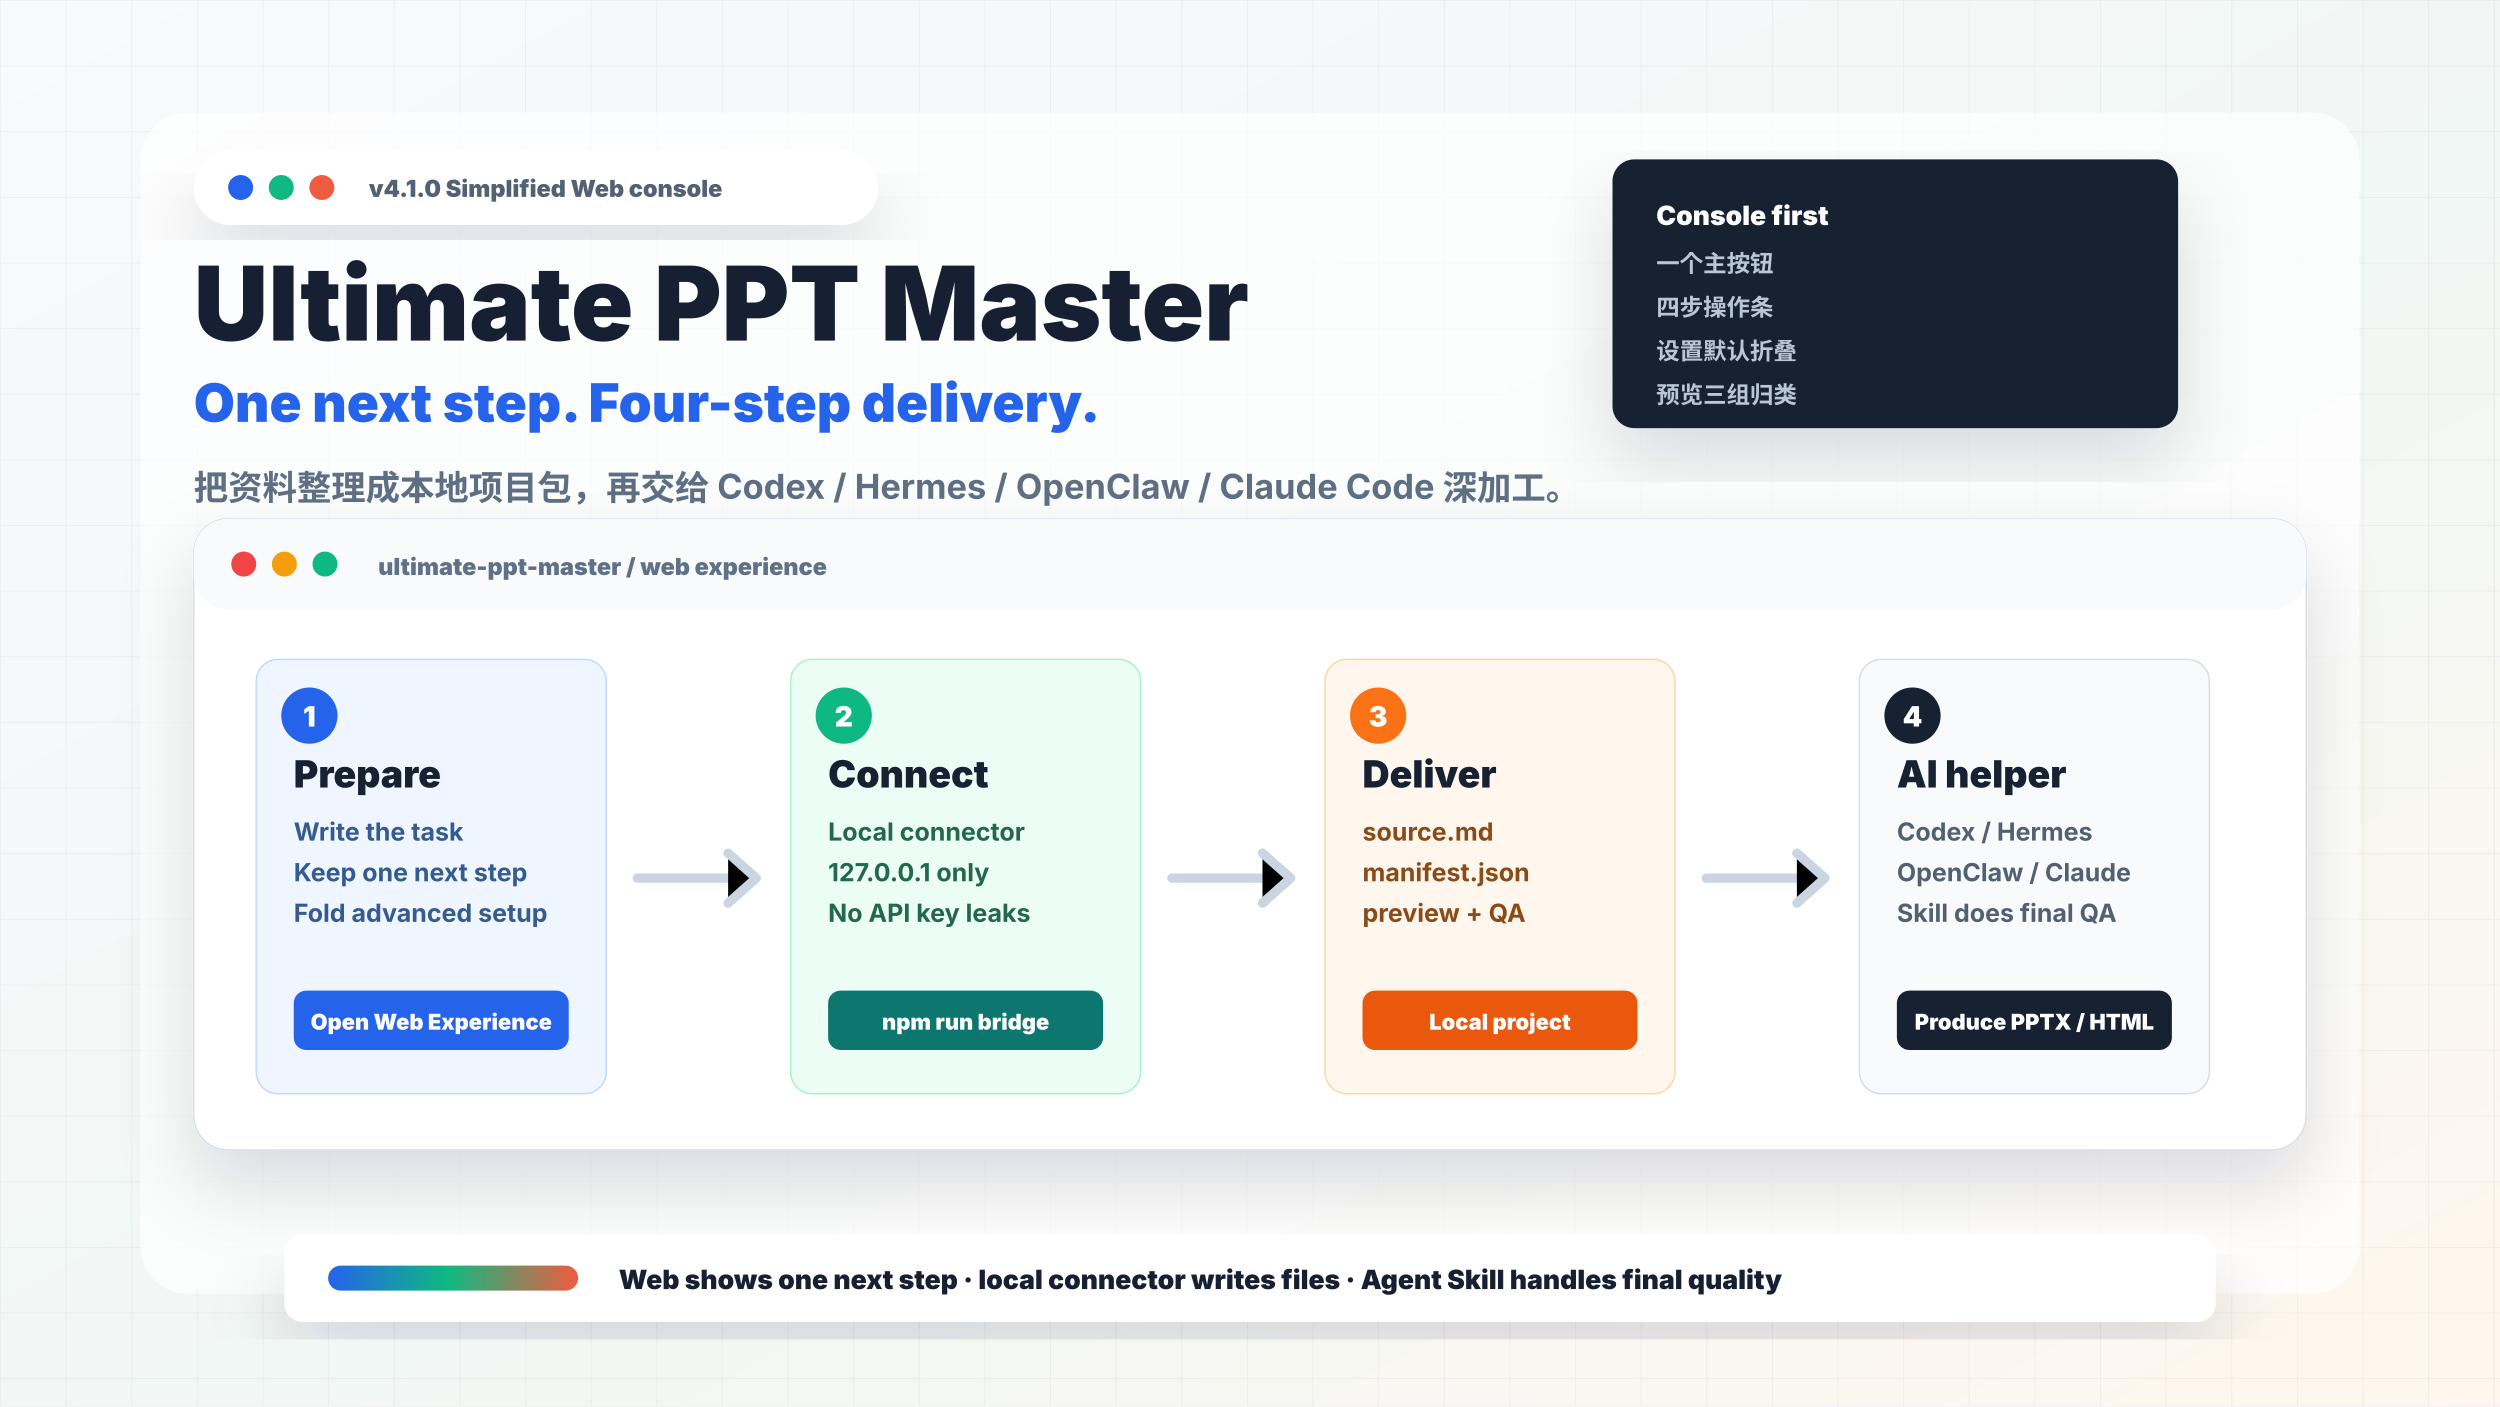
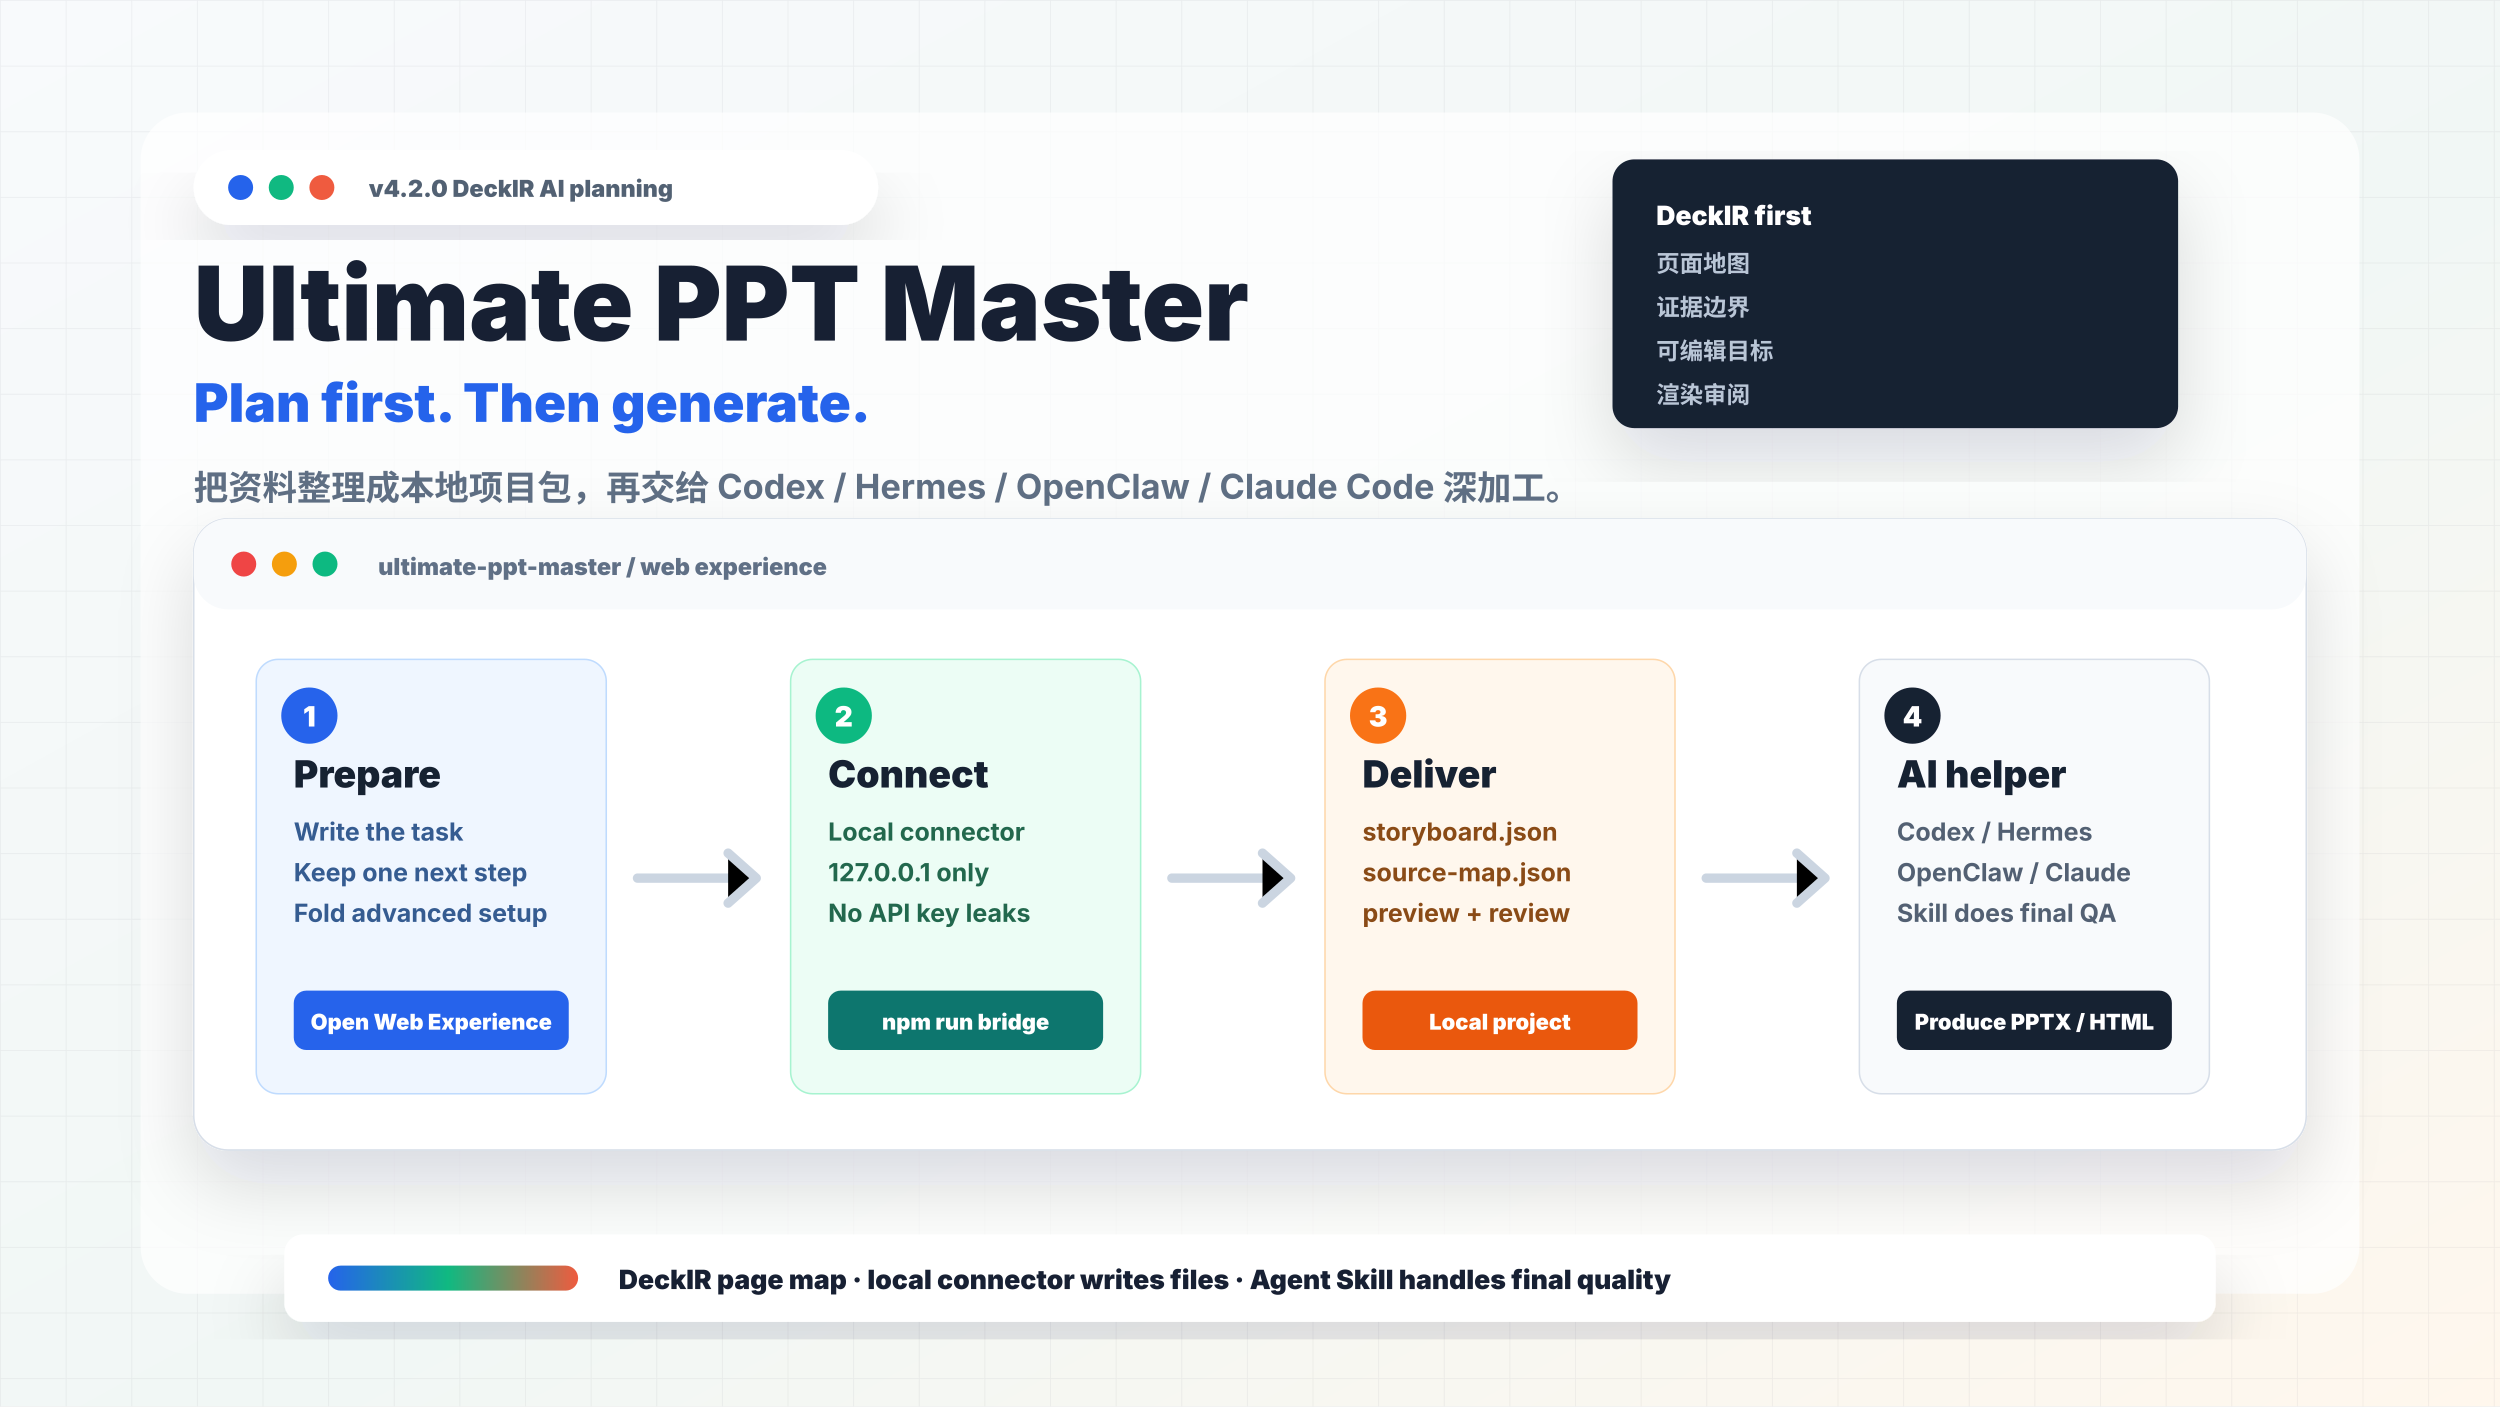
<svg xmlns="http://www.w3.org/2000/svg" viewBox="0 0 1600 900" role="img" aria-labelledby="title desc">
  <defs>
    <linearGradient id="bg" x1="0" y1="0" x2="1" y2="1">
      <stop offset="0" stop-color="#F8FAFC" />
      <stop offset="0.56" stop-color="#F1F7F5" />
      <stop offset="1" stop-color="#FFF7ED" />
    </linearGradient>
    <linearGradient id="brand" x1="0" y1="0" x2="1" y2="0">
      <stop offset="0" stop-color="#2563EB" />
      <stop offset="0.48" stop-color="#10B981" />
      <stop offset="1" stop-color="#EF5B3F" />
    </linearGradient>
    <filter id="softShadow" x="-12%" y="-16%" width="124%" height="136%" color-interpolation-filters="sRGB">
      <feDropShadow dx="0" dy="22" stdDeviation="24" flood-color="#172033" flood-opacity="0.14" />
    </filter>
    <pattern id="grid" width="42" height="42" patternUnits="userSpaceOnUse">
      <path d="M42 0H0V42" fill="none" stroke="#172033" stroke-opacity="0.055" />
    </pattern>
  </defs>
  <rect width="1600" height="900" fill="url(#bg)" />
  <rect width="1600" height="900" fill="url(#grid)" />
  <rect x="90" y="72" width="1420" height="756" rx="30" fill="#FFFFFF" opacity="0.72" />
  <g transform="translate(124 96)" font-family="Inter, Helvetica, Arial, PingFang SC, sans-serif">
    <rect width="438" height="48" rx="24" fill="#FFFFFF" filter="url(#softShadow)" />
    <circle cx="30" cy="24" r="8" fill="#2563EB" />
    <circle cx="56" cy="24" r="8" fill="#10B981" />
    <circle cx="82" cy="24" r="8" fill="#EF5B3F" />
-     <text x="112" y="30" fill="#526173" font-size="15" font-weight="850">v4.1.0 Simplified Web console</text>
+     <text x="112" y="30" fill="#526173" font-size="15" font-weight="850">v4.2.0 DeckIR AI planning</text>
    <text x="0" y="122" fill="#172033" font-size="66" font-weight="950">Ultimate PPT Master</text>
-     <text x="0" y="174" fill="#2563EB" font-size="34" font-weight="900">One next step. Four-step delivery.</text>
+     <text x="0" y="174" fill="#2563EB" font-size="34" font-weight="900">Plan first. Then generate.</text>
    <text x="0" y="224" fill="#5F6F84" font-size="22" font-weight="650">把资料整理成本地项目包，再交给 Codex / Hermes / OpenClaw / Claude Code 深加工。</text>
  </g>
  <g transform="translate(1032 102)" font-family="Inter, Helvetica, Arial, PingFang SC, sans-serif" filter="url(#softShadow)">
    <rect width="362" height="172" rx="14" fill="#172033" />
-     <text x="28" y="42" fill="#FFFFFF" font-size="17" font-weight="900">Console first</text>
-     <text x="28" y="72" fill="#B9C6D6" font-size="15" font-weight="720">一个主按钮</text>
-     <text x="28" y="100" fill="#B9C6D6" font-size="15" font-weight="720">四步操作条</text>
-     <text x="28" y="128" fill="#B9C6D6" font-size="15" font-weight="720">设置默认折叠</text>
-     <text x="28" y="156" fill="#B9C6D6" font-size="15" font-weight="720">预览三组归类</text>
+     <text x="28" y="42" fill="#FFFFFF" font-size="17" font-weight="900">DeckIR first</text>
+     <text x="28" y="72" fill="#B9C6D6" font-size="15" font-weight="720">页面地图</text>
+     <text x="28" y="100" fill="#B9C6D6" font-size="15" font-weight="720">证据边界</text>
+     <text x="28" y="128" fill="#B9C6D6" font-size="15" font-weight="720">可编辑目标</text>
+     <text x="28" y="156" fill="#B9C6D6" font-size="15" font-weight="720">渲染审阅</text>
  </g>
  <g transform="translate(124 332)" font-family="Inter, Helvetica, Arial, PingFang SC, sans-serif" filter="url(#softShadow)">
    <rect width="1352" height="404" rx="22" fill="#FFFFFF" stroke="#D7DEE8" />
    <rect width="1352" height="58" rx="22" fill="#F8FAFC" />
    <circle cx="32" cy="29" r="8" fill="#EF4444" />
    <circle cx="58" cy="29" r="8" fill="#F59E0B" />
    <circle cx="84" cy="29" r="8" fill="#10B981" />
    <text x="118" y="36" fill="#607086" font-size="15" font-weight="850">ultimate-ppt-master / web experience</text>
    <g transform="translate(40 90)">
      <rect width="224" height="278" rx="14" fill="#EFF6FF" stroke="#BFDBFE" />
      <circle cx="34" cy="36" r="18" fill="#2563EB" />
      <text x="34" y="43" text-anchor="middle" fill="#FFFFFF" font-size="18" font-weight="900">1</text>
      <text x="24" y="82" fill="#172033" font-size="24" font-weight="920">Prepare</text>
      <text x="24" y="116" fill="#355B91" font-size="16" font-weight="720">Write the task</text>
      <text x="24" y="142" fill="#355B91" font-size="16" font-weight="720">Keep one next step</text>
      <text x="24" y="168" fill="#355B91" font-size="16" font-weight="720">Fold advanced setup</text>
      <rect x="24" y="212" width="176" height="38" rx="8" fill="#2563EB" />
      <text x="112" y="237" text-anchor="middle" fill="#FFFFFF" font-size="14" font-weight="900">Open Web Experience</text>
    </g>
    <path d="M284 230H352" stroke="#CBD5E1" stroke-width="6" stroke-linecap="round" />
    <path d="M342 214L360 230L342 246" stroke="#CBD5E1" stroke-width="6" stroke-linecap="round" stroke-linejoin="round" />
    <g transform="translate(382 90)">
      <rect width="224" height="278" rx="14" fill="#ECFDF5" stroke="#A7F3D0" />
      <circle cx="34" cy="36" r="18" fill="#10B981" />
      <text x="34" y="43" text-anchor="middle" fill="#FFFFFF" font-size="18" font-weight="900">2</text>
      <text x="24" y="82" fill="#172033" font-size="24" font-weight="920">Connect</text>
      <text x="24" y="116" fill="#23684E" font-size="16" font-weight="720">Local connector</text>
      <text x="24" y="142" fill="#23684E" font-size="16" font-weight="720">127.0.0.1 only</text>
      <text x="24" y="168" fill="#23684E" font-size="16" font-weight="720">No API key leaks</text>
      <rect x="24" y="212" width="176" height="38" rx="8" fill="#0F766E" />
      <text x="112" y="237" text-anchor="middle" fill="#FFFFFF" font-size="14" font-weight="900">npm run bridge</text>
    </g>
    <path d="M626 230H694" stroke="#CBD5E1" stroke-width="6" stroke-linecap="round" />
    <path d="M684 214L702 230L684 246" stroke="#CBD5E1" stroke-width="6" stroke-linecap="round" stroke-linejoin="round" />
    <g transform="translate(724 90)">
      <rect width="224" height="278" rx="14" fill="#FFF7ED" stroke="#FED7AA" />
      <circle cx="34" cy="36" r="18" fill="#F97316" />
      <text x="34" y="43" text-anchor="middle" fill="#FFFFFF" font-size="18" font-weight="900">3</text>
      <text x="24" y="82" fill="#172033" font-size="24" font-weight="920">Deliver</text>
-       <text x="24" y="116" fill="#8A4B17" font-size="16" font-weight="720">source.md</text>
-       <text x="24" y="142" fill="#8A4B17" font-size="16" font-weight="720">manifest.json</text>
-       <text x="24" y="168" fill="#8A4B17" font-size="16" font-weight="720">preview + QA</text>
+       <text x="24" y="116" fill="#8A4B17" font-size="16" font-weight="720">storyboard.json</text>
+       <text x="24" y="142" fill="#8A4B17" font-size="16" font-weight="720">source-map.json</text>
+       <text x="24" y="168" fill="#8A4B17" font-size="16" font-weight="720">preview + review</text>
      <rect x="24" y="212" width="176" height="38" rx="8" fill="#EA580C" />
      <text x="112" y="237" text-anchor="middle" fill="#FFFFFF" font-size="14" font-weight="900">Local project</text>
    </g>
    <path d="M968 230H1036" stroke="#CBD5E1" stroke-width="6" stroke-linecap="round" />
    <path d="M1026 214L1044 230L1026 246" stroke="#CBD5E1" stroke-width="6" stroke-linecap="round" stroke-linejoin="round" />
    <g transform="translate(1066 90)">
      <rect width="224" height="278" rx="14" fill="#F8FAFC" stroke="#D7DEE8" />
      <circle cx="34" cy="36" r="18" fill="#172033" />
      <text x="34" y="43" text-anchor="middle" fill="#FFFFFF" font-size="18" font-weight="900">4</text>
      <text x="24" y="82" fill="#172033" font-size="24" font-weight="920">AI helper</text>
      <text x="24" y="116" fill="#526173" font-size="16" font-weight="720">Codex / Hermes</text>
      <text x="24" y="142" fill="#526173" font-size="16" font-weight="720">OpenClaw / Claude</text>
      <text x="24" y="168" fill="#526173" font-size="16" font-weight="720">Skill does final QA</text>
      <rect x="24" y="212" width="176" height="38" rx="8" fill="#172033" />
      <text x="112" y="237" text-anchor="middle" fill="#FFFFFF" font-size="14" font-weight="900">Produce PPTX / HTML</text>
    </g>
  </g>
  <g transform="translate(182 790)" font-family="Inter, Helvetica, Arial, PingFang SC, sans-serif">
    <rect width="1236" height="56" rx="12" fill="#FFFFFF" filter="url(#softShadow)" />
    <rect x="28" y="20" width="160" height="16" rx="8" fill="url(#brand)" />
-     <text x="214" y="35" fill="#172033" font-size="17" font-weight="850">Web shows one next step · local connector writes files · Agent Skill handles final quality</text>
+     <text x="214" y="35" fill="#172033" font-size="17" font-weight="850">DeckIR page map · local connector writes files · Agent Skill handles final quality</text>
  </g>
</svg>
